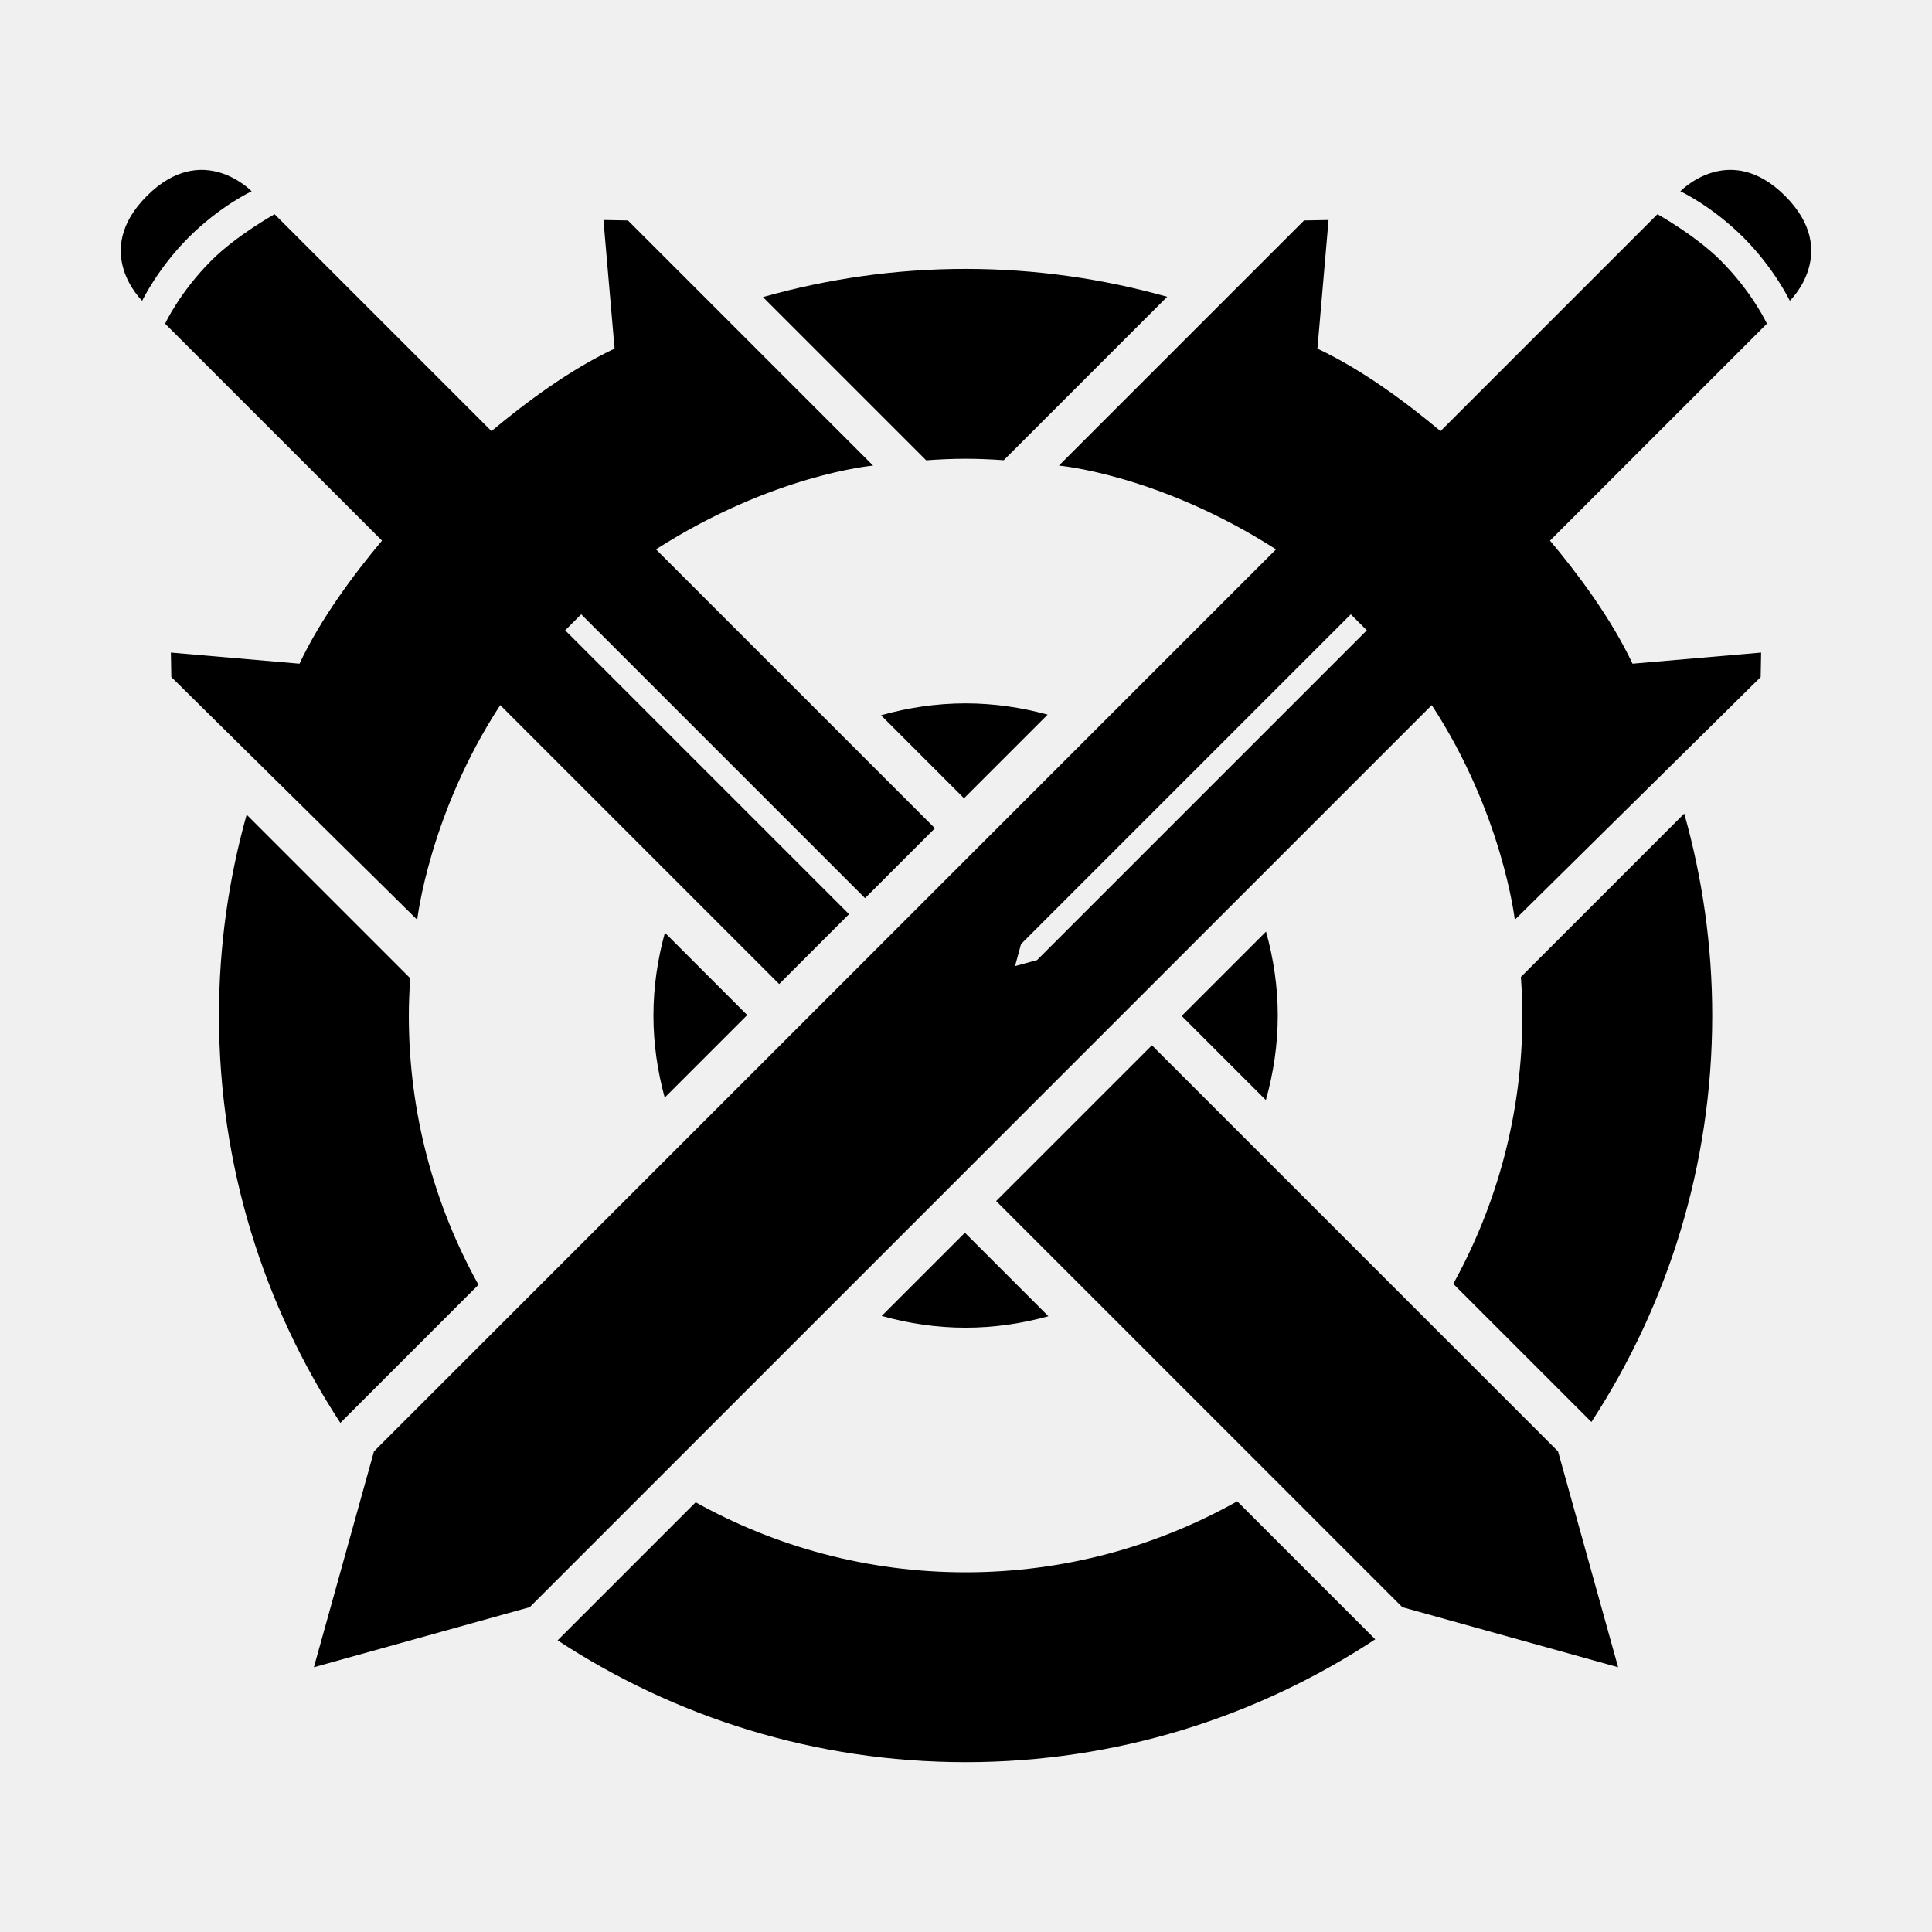
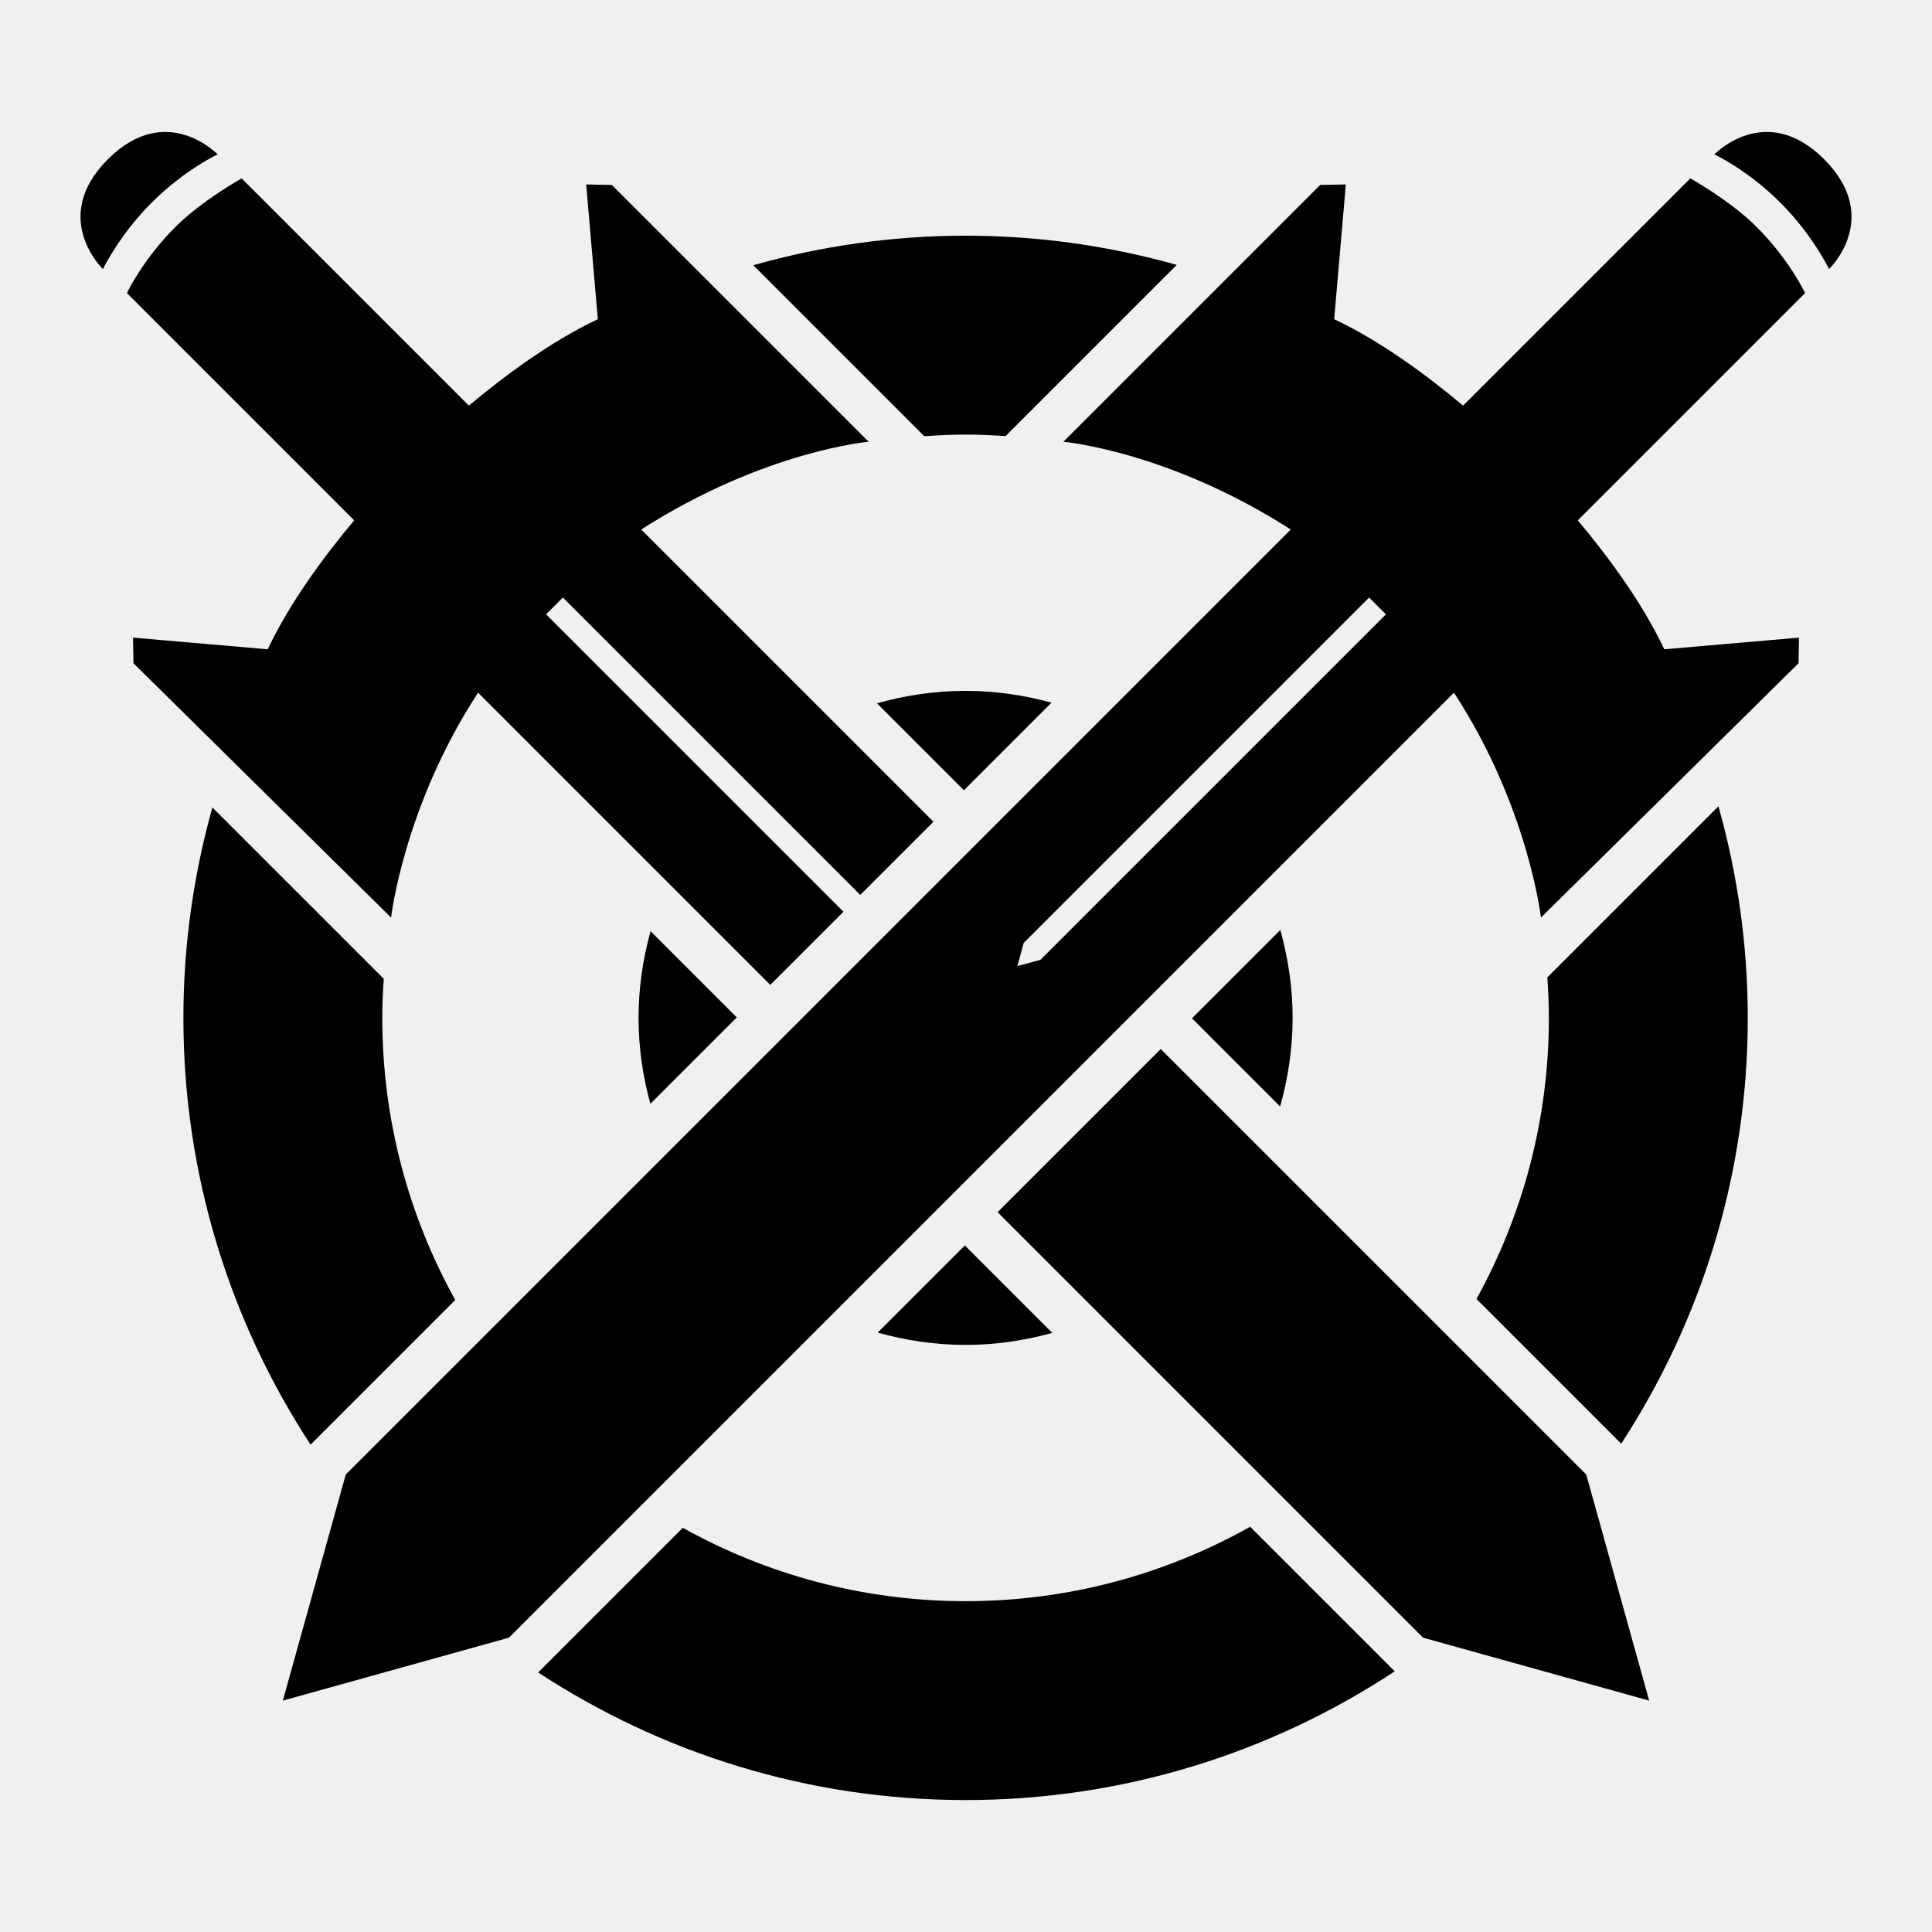
- <svg xmlns="http://www.w3.org/2000/svg" viewBox="0 0 6.35 6.35" version="1.1" id="svg8">
+ <svg xmlns="http://www.w3.org/2000/svg" viewBox="0 0 24 24" version="1.1" id="svg8">
  <defs id="defs2">
    <clipPath clipPathUnits="userSpaceOnUse" id="clipPath28">
      <path d="M 0,2020 H 2020 V 0 H 0 Z" id="path26" />
    </clipPath>
    <clipPath clipPathUnits="userSpaceOnUse" id="clipPath48">
      <path d="M 0,2020 H 2020 V 0 H 0 Z" id="path46" />
    </clipPath>
    <clipPath clipPathUnits="userSpaceOnUse" id="clipPath167">
      <path d="M 0,2020 H 2020 V 0 H 0 Z" id="path165" />
    </clipPath>
    <clipPath clipPathUnits="userSpaceOnUse" id="clipPath179">
      <path d="M 0,2020 H 2020 V 0 H 0 Z" id="path177" />
    </clipPath>
    <clipPath clipPathUnits="userSpaceOnUse" id="clipPath281">
      <path d="M 0,2020 H 2020 V 0 H 0 Z" id="path279" />
    </clipPath>
    <clipPath clipPathUnits="userSpaceOnUse" id="clipPath301">
      <path d="M 0,2020 H 2020 V 0 H 0 Z" id="path299" />
    </clipPath>
    <clipPath clipPathUnits="userSpaceOnUse" id="clipPath396">
      <path d="M 0,2020 H 2020 V 0 H 0 Z" id="path394" />
    </clipPath>
    <clipPath clipPathUnits="userSpaceOnUse" id="clipPath456">
      <path d="M 0,2020 H 2020 V 0 H 0 Z" id="path454" />
    </clipPath>
  </defs>
-   <g id="layer1" transform="translate(98.11828,152.0102)">
-     <g id="g295" transform="matrix(0.3527778,0,0,-0.3527778,-822.9039,508.7233)">
-       <g id="g297" clip-path="url(#clipPath301)">
-         <g id="g303" transform="translate(860.3687,87.5264)">
-           <path d="m 0,0 v -0.216 l -22.14,-3.996 c -1.369,4.105 -3.205,8.101 -5.508,11.988 l -16.74,28.62 h 5.184 c 4.752,0 8.351,1.062 10.8,3.186 2.446,2.123 3.672,5.525 3.672,10.206 0,3.959 -1.261,7.091 -3.78,9.397 -2.521,2.303 -6.085,3.419 -10.692,3.347 l -7.56,-0.107 V 13.824 c 0,-3.887 0.54,-7.181 1.62,-9.882 1.08,-2.7 2.339,-4.589 3.78,-5.67 v -0.215 h -26.028 v 0.215 c 1.583,1.008 2.951,2.898 4.104,5.67 1.151,2.771 1.728,6.21 1.728,10.315 v 43.092 c 0,3.959 -0.577,7.29 -1.728,9.99 -1.153,2.699 -2.521,4.553 -4.104,5.561 v 0.216 h 30.672 c 8.567,0 15.263,-2.035 20.088,-6.101 4.823,-4.069 7.236,-9.631 7.236,-16.687 0,-5.616 -1.279,-10.206 -3.834,-13.769 -2.557,-3.565 -6.175,-6.103 -10.854,-7.615 L -14.04,12.637 C -9.865,5.94 -5.184,1.729 0,0" style="fill:#ffffff;fill-opacity:1;fill-rule:nonzero;stroke:none" id="path305" />
+   <g id="layer1" transform="translate(543.1594,151.4519)">
+     <g id="g390" transform="matrix(0.0198855,0,0,-0.0198855,-551.5276,-119.3675)" style="stroke-width:17.741">
+       <g id="g392" clip-path="url(#clipPath396)" style="stroke-width:17.741">
+         <g id="g398" transform="translate(553.4961,1109.049)" style="stroke-width:17.741">
+           <path d="m 0,0 c -11.71,-41.857 -18.108,-85.91 -18.108,-131.455 0,-98.307 29.283,-189.856 79.439,-266.58 l 49.632,49.632 40.745,40.746 c -28.999,52.259 -45.575,112.321 -45.575,176.202 0,8.212 0.372,16.335 0.909,24.413 l -0.842,0.842 z" style="fill-opacity:1;fill-rule:nonzero;stroke:none;stroke-width:17.741" id="path400" />
        </g>
-         <g id="g307" transform="translate(896.332,135.8564)">
-           <path d="M 0,0 C -0.937,-3.276 -2.268,-7.327 -3.996,-12.149 L -7.992,-23.598 H 12.744 L 8.748,-12.149 C 6.947,-6.966 5.579,-2.826 4.644,0.271 3.708,3.365 2.987,6.75 2.484,10.422 H 2.052 C 1.62,6.75 0.935,3.275 0,0 m 36.18,-43.199 c 2.015,-3.205 3.851,-5.491 5.508,-6.859 v -0.215 H 17.28 v 0.215 c 1.151,0.865 1.728,2.52 1.728,4.968 0,2.304 -0.577,5.076 -1.728,8.317 l -0.972,2.591 h -27.864 l -0.972,-2.591 c -1.153,-2.954 -1.728,-5.689 -1.728,-8.208 0,-2.522 0.503,-4.212 1.512,-5.077 v -0.215 h -22.68 v 0.215 c 1.657,1.44 3.473,3.744 5.454,6.912 1.979,3.167 3.653,6.697 5.022,10.584 l 15.444,44.497 c 0.648,1.943 0.972,3.707 0.972,5.292 0,1.655 -0.289,3.131 -0.864,4.427 -0.577,1.296 -1.261,2.268 -2.052,2.916 v 0.216 h 28.62 V 24.57 c -0.793,-0.72 -1.477,-1.711 -2.052,-2.969 -0.578,-1.261 -0.864,-2.719 -0.864,-4.374 0,-1.585 0.324,-3.349 0.972,-5.292 l 15.876,-44.497 c 1.367,-3.887 3.059,-7.435 5.076,-10.637" style="fill:#ffffff;fill-opacity:1;fill-rule:nonzero;stroke:none" id="path309" />
+         <g id="g402" transform="translate(998.2002,1340.961)" style="stroke-width:17.741">
+           <path d="m 0,0 c 8.536,0.601 17.124,1.016 25.811,1.016 8.401,0 16.709,-0.39 24.969,-0.952 l 106.958,106.958 c -41.998,11.796 -86.211,18.244 -131.927,18.244 -45.972,0 -90.424,-6.52 -132.633,-18.444 L -0.064,0.064 Z" style="fill-opacity:1;fill-rule:nonzero;stroke:none;stroke-width:17.741" id="path404" />
        </g>
-         <g id="g311" transform="translate(942.4473,85.7988)">
-           <path d="m 0,0 c 1.583,1.08 2.951,2.986 4.104,5.724 1.151,2.735 1.728,6.156 1.728,10.26 v 43.2 c 0,3.168 -0.505,6.21 -1.512,9.126 C 3.311,71.226 1.872,73.332 0,74.628 v 0.216 h 24.516 c 0.143,-1.225 0.503,-2.575 1.08,-4.05 0.575,-1.477 1.691,-3.583 3.348,-6.318 L 44.496,38.34 c 3.024,-5.113 6.335,-12.241 9.936,-21.384 h 0.432 c -1.153,6.551 -1.728,13.968 -1.728,22.248 v 19.44 c 0,4.174 -0.523,7.63 -1.566,10.368 -1.045,2.735 -2.359,4.607 -3.942,5.616 v 0.216 h 24.948 v -0.216 c -1.585,-1.009 -2.953,-2.899 -4.104,-5.67 -1.153,-2.772 -1.728,-6.21 -1.728,-10.314 V 15.984 C 66.744,11.88 67.319,8.44 68.472,5.67 69.623,2.897 70.991,1.008 72.576,0 V -0.216 H 49.788 c -1.296,3.095 -3.097,6.516 -5.4,10.26 L 29.16,34.776 c -2.521,4.104 -4.609,7.973 -6.264,11.61 -1.657,3.635 -3.313,7.973 -4.968,13.014 h -0.432 c 0.792,-4.681 1.313,-8.893 1.566,-12.636 0.251,-3.744 0.378,-7.884 0.378,-12.42 v -18.36 c 0,-4.176 0.521,-7.632 1.566,-10.368 C 22.049,2.879 23.363,1.008 24.948,0 V -0.216 H 0 Z" style="fill:#ffffff;fill-opacity:1;fill-rule:nonzero;stroke:none" id="path313" />
+         <g id="g406" transform="translate(819.7168,977.5981)" style="stroke-width:17.741">
+           <path d="M 0,0 C 0,-18.616 2.706,-36.561 7.371,-53.699 L 61.375,0.306 7.496,54.185 C 2.747,36.903 0,18.791 0,0" style="fill-opacity:1;fill-rule:nonzero;stroke:none;stroke-width:17.741" id="path408" />
        </g>
-         <g id="g315" transform="translate(1094.511,125.7588)">
-           <path d="M 0,0 V -0.216 C -1.225,-1.009 -2.125,-2.665 -2.7,-5.184 -3.277,-7.705 -3.564,-11.377 -3.564,-16.2 v -17.821 c -3.602,-2.304 -7.884,-4.175 -12.852,-5.615 -4.968,-1.439 -9.612,-2.16 -13.932,-2.16 -7.417,0 -14.005,1.62 -19.764,4.86 -5.762,3.24 -10.243,7.739 -13.446,13.5 -3.205,5.759 -4.806,12.347 -4.806,19.764 0,8.208 1.674,15.336 5.022,21.384 3.348,6.048 8.046,10.674 14.094,13.878 6.048,3.203 13.068,4.806 21.06,4.806 7.487,0 14.327,-0.972 20.52,-2.917 l 1.62,-17.603 -0.216,-0.108 c -5.546,6.191 -12.96,9.288 -22.248,9.288 -7.489,0 -13.338,-2.467 -17.55,-7.398 -4.212,-4.932 -6.318,-11.682 -6.318,-20.25 0,-8.569 2.052,-15.336 6.156,-20.304 4.104,-4.968 9.755,-7.452 16.956,-7.452 4.536,0 8.495,0.791 11.88,2.376 v 17.604 c -7.273,-0.145 -12.636,-2.017 -16.092,-5.616 l -0.216,0.108 1.728,16.524 C -29.592,0.216 -25.201,0 -18.792,0 Z" style="fill:#ffffff;fill-opacity:1;fill-rule:nonzero;stroke:none" id="path317" />
+         <g id="g410" transform="translate(1077.709,1174.521)" style="stroke-width:17.741">
+           <path d="m 0,0 c -17.138,4.665 -35.083,7.371 -53.698,7.371 -19.212,0 -37.728,-2.84 -55.356,-7.798 L -54.74,-54.74 Z" style="fill-opacity:1;fill-rule:nonzero;stroke:none;stroke-width:17.741" id="path412" />
        </g>
-         <g id="g319" transform="translate(1157.906,106.2109)">
-           <path d="m 0,0 -3.024,-21.492 c -2.017,0.361 -3.942,0.594 -5.778,0.702 -1.836,0.107 -4.303,0.162 -7.398,0.162 h -38.124 v 0.216 c 1.583,1.08 2.951,2.986 4.104,5.724 1.151,2.735 1.728,6.156 1.728,10.26 v 42.659 c 0,4.175 -0.577,7.615 -1.728,10.315 -1.153,2.7 -2.521,4.59 -4.104,5.67 v 0.216 h 38.772 c 5.112,0 8.927,0.287 11.448,0.864 l 1.836,-19.332 -0.216,-0.109 c -1.296,2.664 -3.385,4.662 -6.264,5.995 -2.88,1.332 -6.444,1.998 -10.692,1.998 H -33.696 V 24.84 h 8.208 c 4.536,0 7.884,0.054 10.044,0.162 2.16,0.107 4.428,0.306 6.804,0.594 L -11.772,7.452 h -0.216 c -0.864,2.376 -2.268,4.104 -4.212,5.184 -1.944,1.08 -4.465,1.62 -7.56,1.62 h -9.936 v -24.3 h 11.772 c 4.752,0 8.981,0.864 12.69,2.592 3.708,1.727 6.713,4.247 9.018,7.559 z" style="fill:#ffffff;fill-opacity:1;fill-rule:nonzero;stroke:none" id="path321" />
+         <g id="g414" transform="translate(1188.547,954.2021)" style="stroke-width:17.741">
+           <path d="m 0,0 31.961,-31.961 c 4.959,17.627 7.798,36.145 7.798,55.357 0,19.055 -2.806,37.422 -7.686,54.92 L -23.121,23.122 -0.063,0.064 Z" style="fill-opacity:1;fill-rule:nonzero;stroke:none;stroke-width:17.741" id="path416" />
        </g>
-         <g id="g323" transform="translate(1235.773,87.5264)">
-           <path d="m 0,0 v -0.216 l -22.14,-3.996 c -1.369,4.105 -3.205,8.101 -5.508,11.988 l -16.74,28.62 h 5.184 c 4.752,0 8.351,1.062 10.8,3.186 2.446,2.123 3.672,5.525 3.672,10.206 0,3.959 -1.261,7.091 -3.78,9.397 -2.521,2.303 -6.085,3.419 -10.692,3.347 l -7.56,-0.107 V 13.824 c 0,-3.887 0.54,-7.181 1.62,-9.882 1.08,-2.7 2.339,-4.589 3.78,-5.67 v -0.215 h -26.028 v 0.215 c 1.583,1.008 2.951,2.898 4.104,5.67 1.151,2.771 1.728,6.21 1.728,10.315 v 43.092 c 0,3.959 -0.577,7.29 -1.728,9.99 -1.153,2.699 -2.521,4.553 -4.104,5.561 v 0.216 h 30.672 c 8.567,0 15.263,-2.035 20.088,-6.101 4.823,-4.069 7.236,-9.631 7.236,-16.687 0,-5.616 -1.279,-10.206 -3.834,-13.769 -2.557,-3.565 -6.175,-6.103 -10.854,-7.615 L -14.04,12.637 C -9.865,5.94 -5.184,1.729 0,0" style="fill:#ffffff;fill-opacity:1;fill-rule:nonzero;stroke:none" id="path325" />
+         <g id="g418" transform="translate(969.0908,780.9888)" style="stroke-width:17.741">
+           <path d="m 0,0 c 17.498,-4.88 35.865,-7.686 54.92,-7.686 18.791,0 36.903,2.748 54.185,7.497 L 54.458,54.458 Z" style="fill-opacity:1;fill-rule:nonzero;stroke:none;stroke-width:17.741" id="path420" />
        </g>
-       </g>
-     </g>
-     <g id="g390" transform="matrix(0.00502222,0,0,-0.00502222,-100.0874,-143.7627)" style="stroke-width:70.243">
-       <g id="g392" clip-path="url(#clipPath396)" style="stroke-width:70.243">
-         <g id="g398" transform="translate(553.4961,1109.049)" style="stroke-width:70.243">
-           <path d="m 0,0 c -11.71,-41.857 -18.108,-85.91 -18.108,-131.455 0,-98.307 29.283,-189.856 79.439,-266.58 l 49.632,49.632 40.745,40.746 c -28.999,52.259 -45.575,112.321 -45.575,176.202 0,8.212 0.372,16.335 0.909,24.413 l -0.842,0.842 z" style="fill-opacity:1;fill-rule:nonzero;stroke:none;stroke-width:70.243" id="path400" />
+         <g id="g422" transform="translate(1205.948,655.5312)" style="stroke-width:17.741">
+           <path d="m 0,0 -4.162,4.162 c -52.627,-29.548 -113.246,-46.481 -177.775,-46.481 -64.066,0 -124.288,16.678 -176.652,45.834 l -51.353,-51.354 -39.005,-39.005 c 76.81,-50.328 168.519,-79.716 267.01,-79.716 98.949,0 191.061,29.649 268.089,80.408 L 0.706,-0.706 Z" style="fill-opacity:1;fill-rule:nonzero;stroke:none;stroke-width:17.741" id="path424" />
        </g>
-         <g id="g402" transform="translate(998.2002,1340.961)" style="stroke-width:70.243">
-           <path d="m 0,0 c 8.536,0.601 17.124,1.016 25.811,1.016 8.401,0 16.709,-0.39 24.969,-0.952 l 106.958,106.958 c -41.998,11.796 -86.211,18.244 -131.927,18.244 -45.972,0 -90.424,-6.52 -132.633,-18.444 L -0.064,0.064 Z" style="fill-opacity:1;fill-rule:nonzero;stroke:none;stroke-width:70.243" id="path404" />
+         <g id="g426" transform="translate(1420.456,724.7007)" style="stroke-width:17.741">
+           <path d="m 0,0 13.109,-13.109 c 49.927,76.607 79.069,167.94 79.069,266.003 0,45.801 -6.471,90.093 -18.308,132.161 L -33.036,278.149 c 0.576,-8.355 0.973,-16.757 0.973,-25.255 0,-63.635 -16.439,-123.484 -45.229,-175.601 L -0.769,0.769 Z" style="fill-opacity:1;fill-rule:nonzero;stroke:none;stroke-width:17.741" id="path428" />
        </g>
-         <g id="g406" transform="translate(819.7168,977.5981)" style="stroke-width:70.243">
-           <path d="M 0,0 C 0,-18.616 2.706,-36.561 7.371,-53.699 L 61.375,0.306 7.496,54.185 C 2.747,36.903 0,18.791 0,0" style="fill-opacity:1;fill-rule:nonzero;stroke:none;stroke-width:70.243" id="path408" />
+         <g id="g430" transform="translate(1560.364,1513.951)" style="stroke-width:17.741">
+           <path d="m 0,0 c -36.552,36.552 -68.588,3.059 -68.588,3.059 0,0 20.532,-9.466 41.357,-30.29 20.096,-20.096 30.29,-41.357 30.29,-41.357 0,0 33.493,32.037 -3.059,68.588" style="fill-opacity:1;fill-rule:nonzero;stroke:none;stroke-width:17.741" id="path432" />
        </g>
-         <g id="g410" transform="translate(1077.709,1174.521)" style="stroke-width:70.243">
-           <path d="m 0,0 c -17.138,4.665 -35.083,7.371 -53.698,7.371 -19.212,0 -37.728,-2.84 -55.356,-7.798 L -54.74,-54.74 Z" style="fill-opacity:1;fill-rule:nonzero;stroke:none;stroke-width:70.243" id="path412" />
+         <g id="g434" transform="translate(1070.78,1013.881)" style="stroke-width:17.741">
+           <path d="m 0,0 -14.417,-3.932 3.932,14.417 215.813,215.813 10.484,-10.485 z m 473.856,201.251 -84.169,-7.281 c -13.867,29.466 -35.603,58.624 -54.002,80.553 l 141.959,141.959 c 0,0 -9.466,20.532 -30.29,41.357 -16.457,16.455 -41.357,30.289 -41.357,30.289 L 264.038,346.169 c -21.93,18.4 -51.088,40.137 -80.554,54.003 l 7.282,84.17 -16.019,-0.291 L 14.307,323.61 c 0,0 65.373,-5.673 142.07,-54.811 l -590.334,-590.334 -39.318,-141.255 141.254,39.318 590.334,590.335 C 304.773,95.725 312.651,26.374 312.651,26.374 l 160.914,158.858 z" style="fill-opacity:1;fill-rule:nonzero;stroke:none;stroke-width:17.741" id="path436" />
        </g>
-         <g id="g414" transform="translate(1188.547,954.2021)" style="stroke-width:70.243">
-           <path d="m 0,0 31.961,-31.961 c 4.959,17.627 7.798,36.145 7.798,55.357 0,19.055 -2.806,37.422 -7.686,54.92 L -23.121,23.122 -0.063,0.064 Z" style="fill-opacity:1;fill-rule:nonzero;stroke:none;stroke-width:70.243" id="path416" />
+         <g id="g438" transform="translate(556.7744,1517.009)" style="stroke-width:17.741">
+           <path d="m 0,0 c 0,0 -32.037,33.493 -68.588,-3.058 -36.552,-36.552 -3.058,-68.588 -3.058,-68.588 0,0 10.194,21.26 30.29,41.356 C -20.532,-9.466 0,0 0,0" style="fill-opacity:1;fill-rule:nonzero;stroke:none;stroke-width:17.741" id="path440" />
        </g>
-         <g id="g418" transform="translate(969.0908,780.9888)" style="stroke-width:70.243">
-           <path d="m 0,0 c 17.498,-4.88 35.865,-7.686 54.92,-7.686 18.791,0 36.903,2.748 54.185,7.497 L 54.458,54.458 Z" style="fill-opacity:1;fill-rule:nonzero;stroke:none;stroke-width:70.243" id="path420" />
+         <g id="g442" transform="translate(947.7227,1043.93)" style="stroke-width:17.741">
+           <path d="M 0,0 -185.765,185.765 -175.28,196.25 10.485,10.485 56.211,56.211 -126.329,238.75 c 76.698,49.138 142.07,54.812 142.07,54.812 l -160.44,160.44 -16.019,0.292 7.281,-84.17 c -29.465,-13.866 -58.624,-35.603 -80.553,-54.003 l -141.958,141.96 c 0,0 -24.902,-13.835 -41.357,-30.291 -20.825,-20.824 -30.291,-41.356 -30.291,-41.356 l 141.96,-141.959 c -18.399,-21.929 -40.136,-51.088 -54.003,-80.553 l -84.17,7.281 0.291,-16.019 160.914,-158.858 c 0,0 7.878,69.351 54.338,140.488 l 182.54,-182.54 0.523,0.522 z" style="fill-opacity:1;fill-rule:nonzero;stroke:none;stroke-width:17.741" id="path444" />
        </g>
-         <g id="g422" transform="translate(1205.948,655.5312)" style="stroke-width:70.243">
-           <path d="m 0,0 -4.162,4.162 c -52.627,-29.548 -113.246,-46.481 -177.775,-46.481 -64.066,0 -124.288,16.678 -176.652,45.834 l -51.353,-51.354 -39.005,-39.005 c 76.81,-50.328 168.519,-79.716 267.01,-79.716 98.949,0 191.061,29.649 268.089,80.408 L 0.706,-0.706 Z" style="fill-opacity:1;fill-rule:nonzero;stroke:none;stroke-width:70.243" id="path424" />
-         </g>
-         <g id="g426" transform="translate(1420.456,724.7007)" style="stroke-width:70.243">
-           <path d="m 0,0 13.109,-13.109 c 49.927,76.607 79.069,167.94 79.069,266.003 0,45.801 -6.471,90.093 -18.308,132.161 L -33.036,278.149 c 0.576,-8.355 0.973,-16.757 0.973,-25.255 0,-63.635 -16.439,-123.484 -45.229,-175.601 L -0.769,0.769 Z" style="fill-opacity:1;fill-rule:nonzero;stroke:none;stroke-width:70.243" id="path428" />
-         </g>
-         <g id="g430" transform="translate(1560.364,1513.951)" style="stroke-width:70.243">
-           <path d="m 0,0 c -36.552,36.552 -68.588,3.059 -68.588,3.059 0,0 20.532,-9.466 41.357,-30.29 20.096,-20.096 30.29,-41.357 30.29,-41.357 0,0 33.493,32.037 -3.059,68.588" style="fill-opacity:1;fill-rule:nonzero;stroke:none;stroke-width:70.243" id="path432" />
-         </g>
-         <g id="g434" transform="translate(1070.78,1013.881)" style="stroke-width:70.243">
-           <path d="m 0,0 -14.417,-3.932 3.932,14.417 215.813,215.813 10.484,-10.485 z m 473.856,201.251 -84.169,-7.281 c -13.867,29.466 -35.603,58.624 -54.002,80.553 l 141.959,141.959 c 0,0 -9.466,20.532 -30.29,41.357 -16.457,16.455 -41.357,30.289 -41.357,30.289 L 264.038,346.169 c -21.93,18.4 -51.088,40.137 -80.554,54.003 l 7.282,84.17 -16.019,-0.291 L 14.307,323.61 c 0,0 65.373,-5.673 142.07,-54.811 l -590.334,-590.334 -39.318,-141.255 141.254,39.318 590.334,590.335 C 304.773,95.725 312.651,26.374 312.651,26.374 l 160.914,158.858 z" style="fill-opacity:1;fill-rule:nonzero;stroke:none;stroke-width:70.243" id="path436" />
-         </g>
-         <g id="g438" transform="translate(556.7744,1517.009)" style="stroke-width:70.243">
-           <path d="m 0,0 c 0,0 -32.037,33.493 -68.588,-3.058 -36.552,-36.552 -3.058,-68.588 -3.058,-68.588 0,0 10.194,21.26 30.29,41.356 C -20.532,-9.466 0,0 0,0" style="fill-opacity:1;fill-rule:nonzero;stroke:none;stroke-width:70.243" id="path440" />
-         </g>
-         <g id="g442" transform="translate(947.7227,1043.93)" style="stroke-width:70.243">
-           <path d="M 0,0 -185.765,185.765 -175.28,196.25 10.485,10.485 56.211,56.211 -126.329,238.75 c 76.698,49.138 142.07,54.812 142.07,54.812 l -160.44,160.44 -16.019,0.292 7.281,-84.17 c -29.465,-13.866 -58.624,-35.603 -80.553,-54.003 l -141.958,141.96 c 0,0 -24.902,-13.835 -41.357,-30.291 -20.825,-20.824 -30.291,-41.356 -30.291,-41.356 l 141.96,-141.959 c -18.399,-21.929 -40.136,-51.088 -54.003,-80.553 l -84.17,7.281 0.291,-16.019 160.914,-158.858 c 0,0 7.878,69.351 54.338,140.488 l 182.54,-182.54 0.523,0.522 z" style="fill-opacity:1;fill-rule:nonzero;stroke:none;stroke-width:70.243" id="path444" />
-         </g>
-         <g id="g446" transform="translate(1451.046,551.0918)" style="stroke-width:70.243">
-           <path d="m 0,0 -39.318,141.254 -265.789,265.789 -85.435,-85.435 -0.769,-0.768 -15.733,-15.733 265.789,-265.789 z" style="fill-opacity:1;fill-rule:nonzero;stroke:none;stroke-width:70.243" id="path448" />
+         <g id="g446" transform="translate(1451.046,551.0918)" style="stroke-width:17.741">
+           <path d="m 0,0 -39.318,141.254 -265.789,265.789 -85.435,-85.435 -0.769,-0.768 -15.733,-15.733 265.789,-265.789 z" style="fill-opacity:1;fill-rule:nonzero;stroke:none;stroke-width:17.741" id="path448" />
        </g>
      </g>
    </g>
  </g>
</svg>
